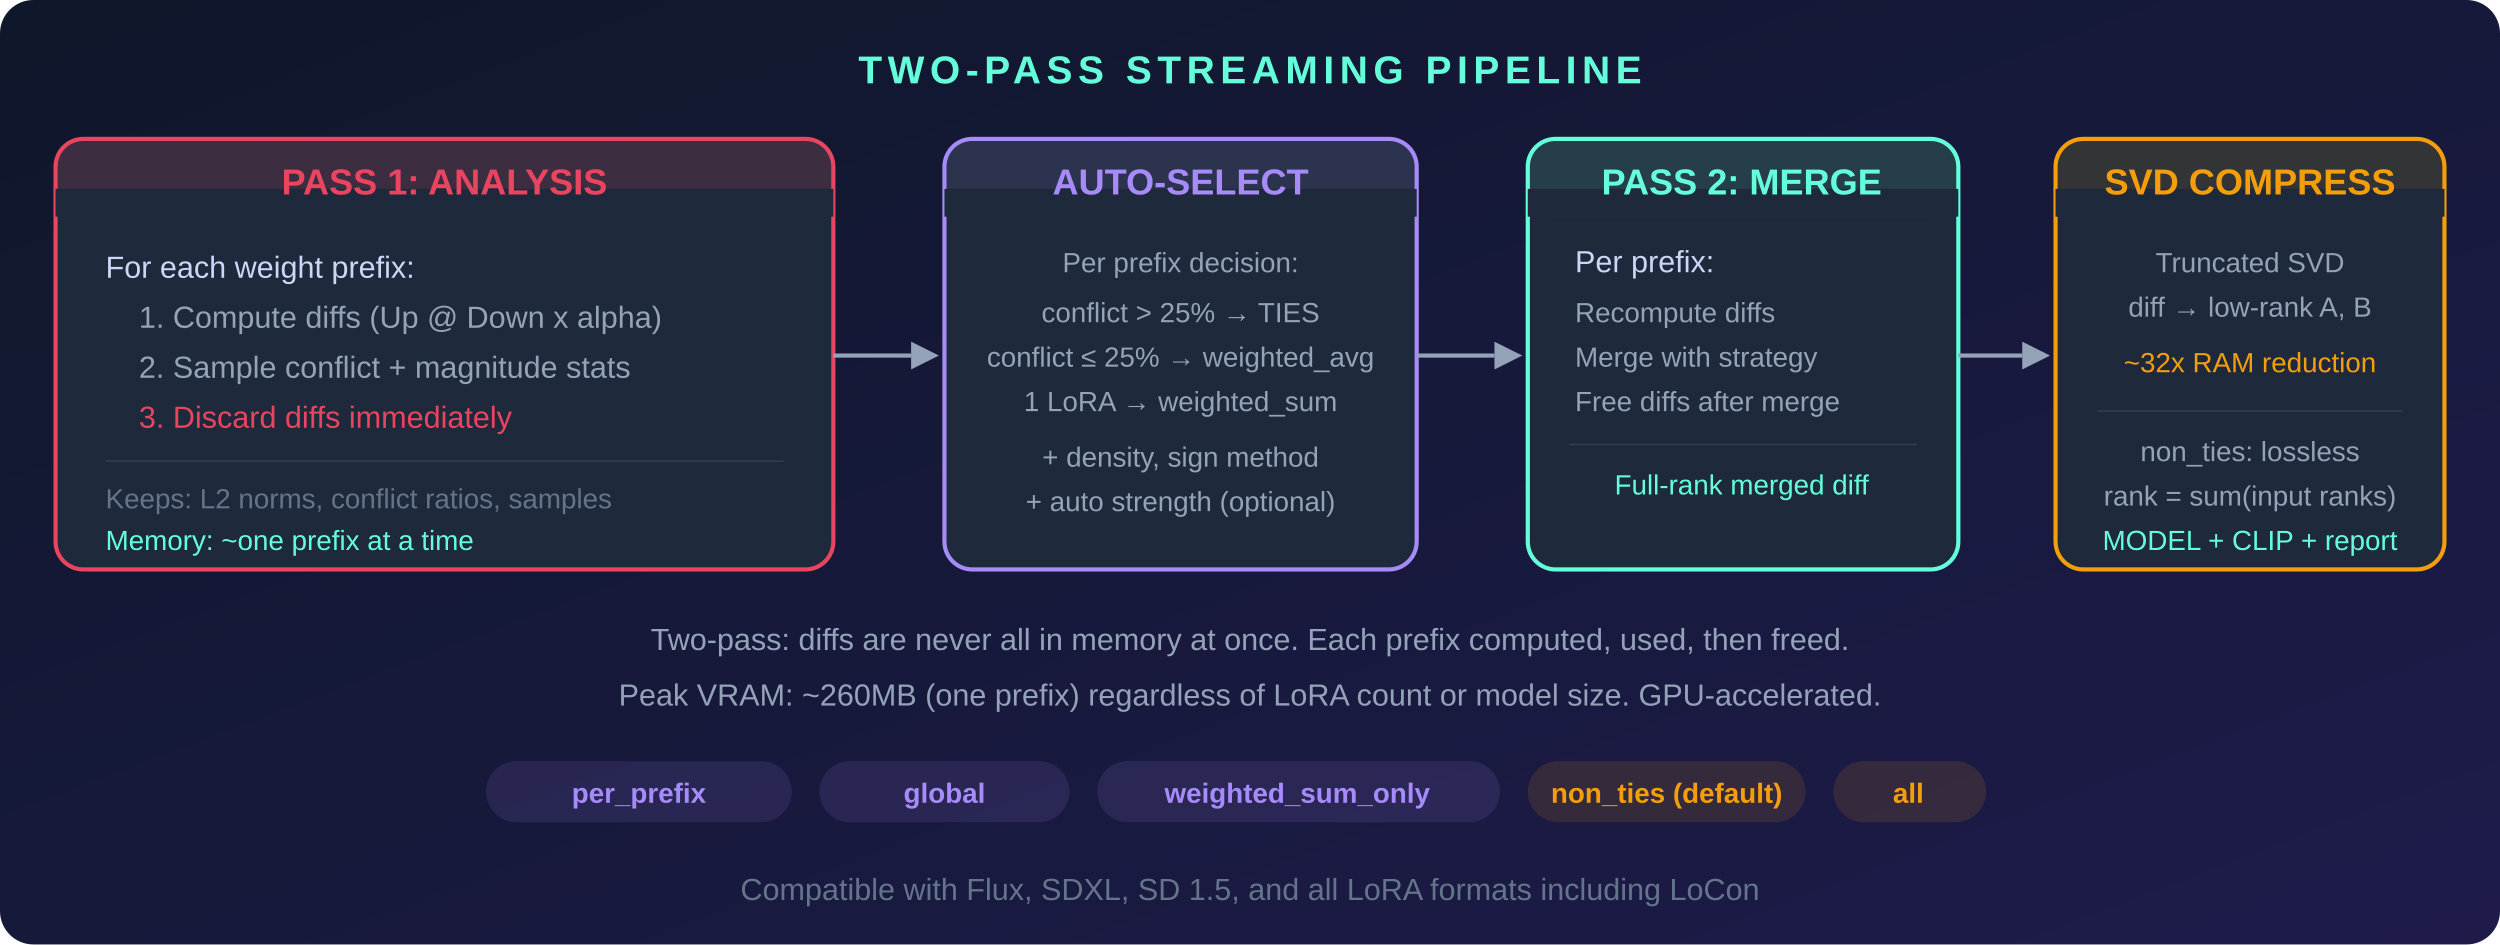
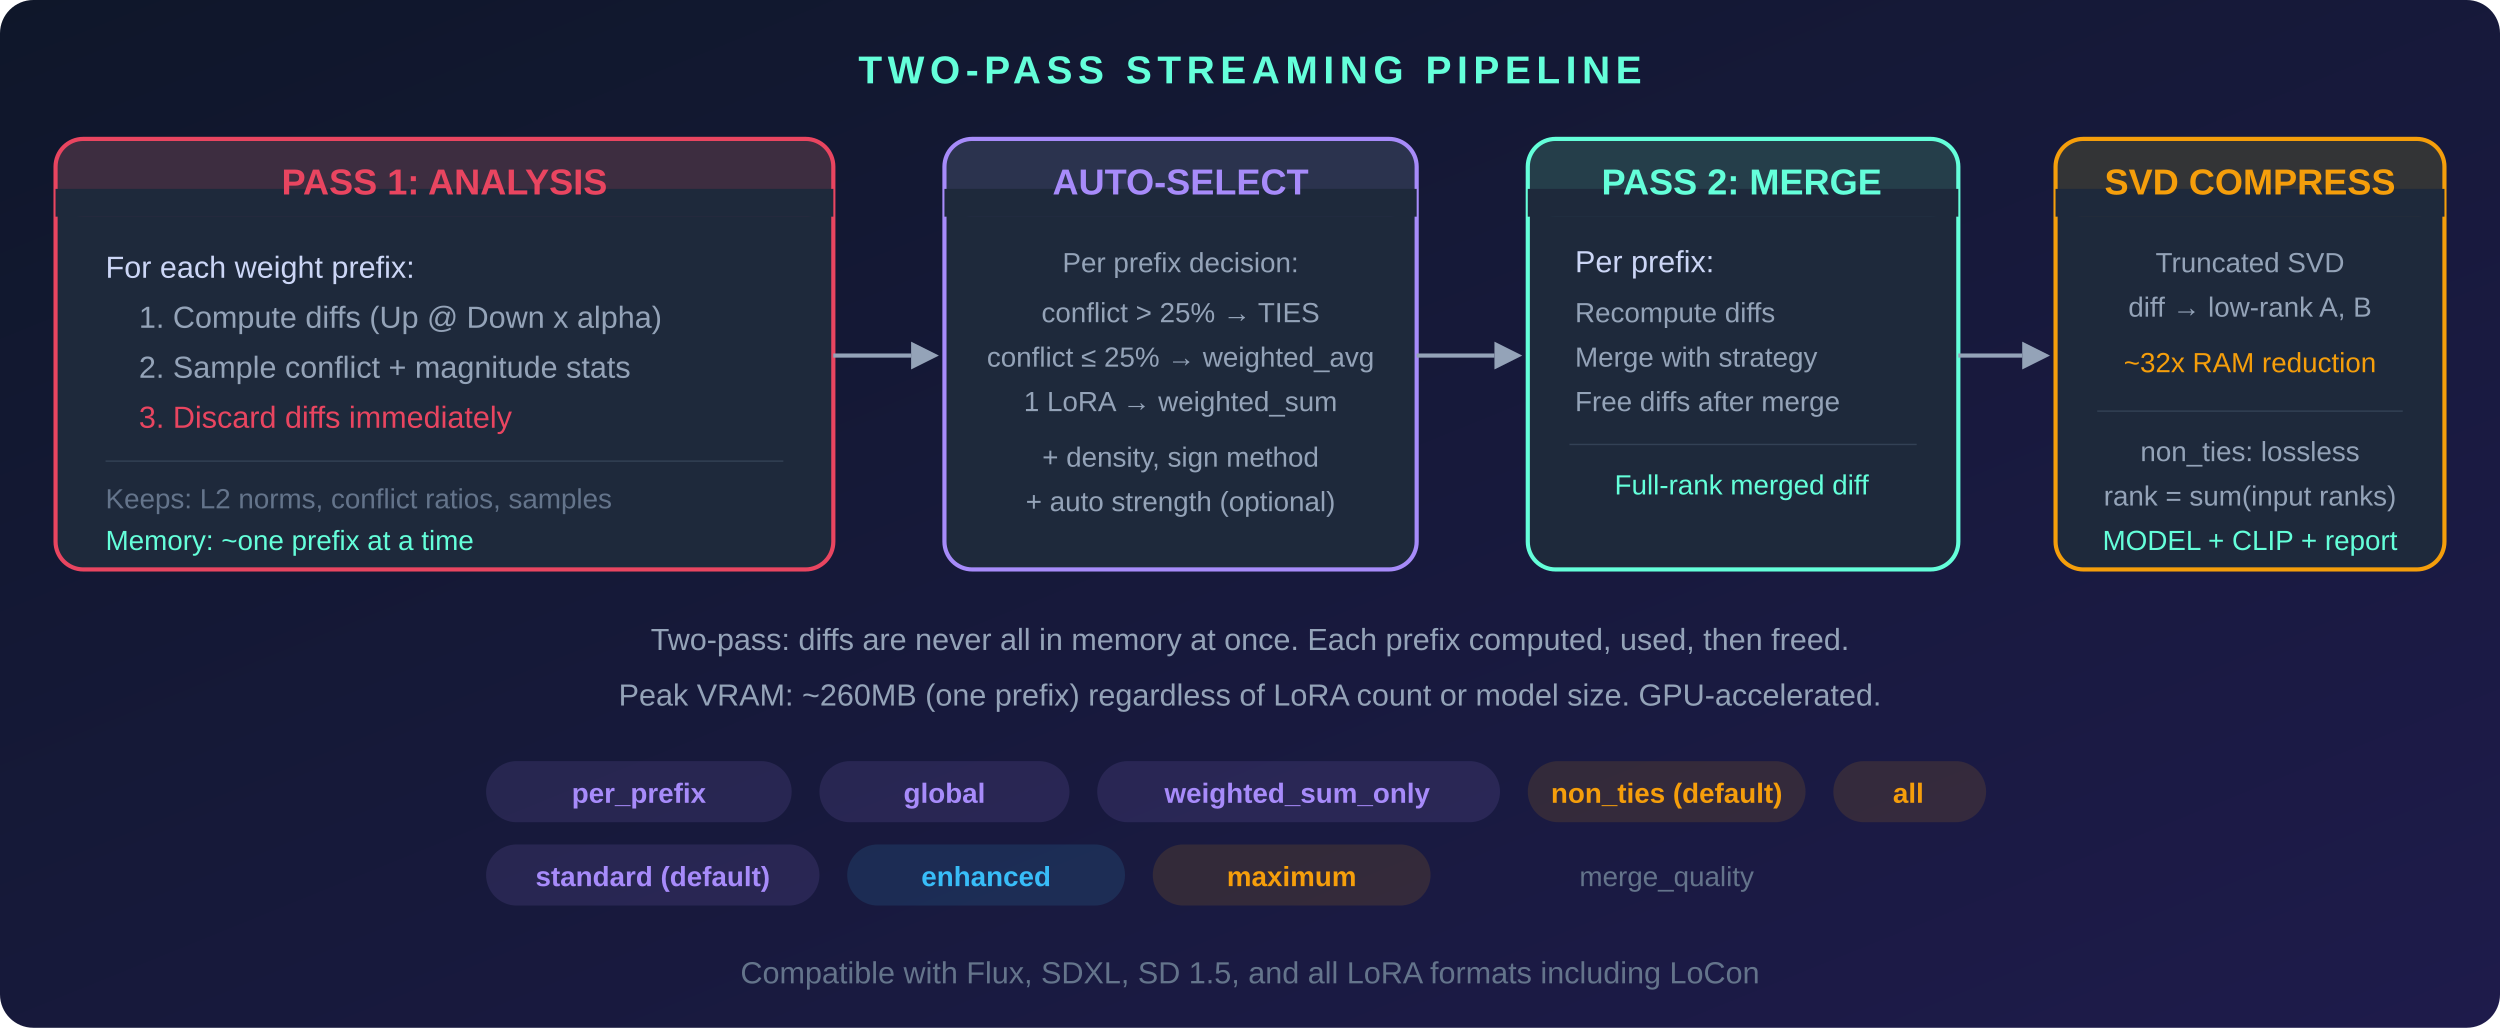
- <svg xmlns="http://www.w3.org/2000/svg" viewBox="0 0 900 340">
+ <svg xmlns="http://www.w3.org/2000/svg" viewBox="0 0 900 370">
  <defs>
    <linearGradient id="pbg" x1="0%" y1="0%" x2="100%" y2="100%">
      <stop offset="0%" style="stop-color:#0f172a" />
      <stop offset="100%" style="stop-color:#1e1b4b" />
    </linearGradient>
  </defs>
-   <rect width="900" height="340" rx="12" fill="url(#pbg)" />
+   <rect width="900" height="370" rx="12" fill="url(#pbg)" />
  <text x="450" y="30" font-family="Segoe UI, Arial, sans-serif" font-size="14" fill="#64ffda" text-anchor="middle" font-weight="700" letter-spacing="2">TWO-PASS STREAMING PIPELINE</text>
  <rect x="20" y="50" width="280" height="155" rx="10" fill="#1e293b" stroke="#e94560" stroke-width="1.5" />
  <rect x="20" y="50" width="280" height="28" rx="10" fill="#e94560" opacity="0.15" />
  <rect x="20" y="68" width="280" height="10" fill="#1e293b" />
  <text x="160" y="70" font-family="Segoe UI, Arial, sans-serif" font-size="13" fill="#e94560" text-anchor="middle" font-weight="700">PASS 1: ANALYSIS</text>
  <text x="38" y="100" font-family="Segoe UI, Arial, sans-serif" font-size="11" fill="#ccd6f6">For each weight prefix:</text>
  <text x="50" y="118" font-family="Segoe UI, Arial, sans-serif" font-size="11" fill="#94a3b8">1. Compute diffs (Up @ Down x alpha)</text>
  <text x="50" y="136" font-family="Segoe UI, Arial, sans-serif" font-size="11" fill="#94a3b8">2. Sample conflict + magnitude stats</text>
  <text x="50" y="154" font-family="Segoe UI, Arial, sans-serif" font-size="11" fill="#e94560">3. Discard diffs immediately</text>
  <line x1="38" y1="166" x2="282" y2="166" stroke="#334155" stroke-width="0.5" />
  <text x="38" y="183" font-family="Segoe UI, Arial, sans-serif" font-size="10" fill="#64748b">Keeps: L2 norms, conflict ratios, samples</text>
  <text x="38" y="198" font-family="Segoe UI, Arial, sans-serif" font-size="10" fill="#64ffda">Memory: ~one prefix at a time</text>
  <line x1="300" y1="128" x2="328" y2="128" stroke="#94a3b8" stroke-width="1.5" />
  <polygon points="328,123 338,128 328,133" fill="#94a3b8" />
  <rect x="340" y="50" width="170" height="155" rx="10" fill="#1e293b" stroke="#a78bfa" stroke-width="1.5" />
  <rect x="340" y="50" width="170" height="28" rx="10" fill="#a78bfa" opacity="0.1" />
  <rect x="340" y="68" width="170" height="10" fill="#1e293b" />
  <text x="425" y="70" font-family="Segoe UI, Arial, sans-serif" font-size="13" fill="#a78bfa" text-anchor="middle" font-weight="700">AUTO-SELECT</text>
  <text x="425" y="98" font-family="Segoe UI, Arial, sans-serif" font-size="10" fill="#94a3b8" text-anchor="middle">Per prefix decision:</text>
  <text x="425" y="116" font-family="Segoe UI, Arial, sans-serif" font-size="10" fill="#94a3b8" text-anchor="middle">conflict &gt; 25% → TIES</text>
  <text x="425" y="132" font-family="Segoe UI, Arial, sans-serif" font-size="10" fill="#94a3b8" text-anchor="middle">conflict ≤ 25% → weighted_avg</text>
  <text x="425" y="148" font-family="Segoe UI, Arial, sans-serif" font-size="10" fill="#94a3b8" text-anchor="middle">1 LoRA → weighted_sum</text>
  <text x="425" y="168" font-family="Segoe UI, Arial, sans-serif" font-size="10" fill="#94a3b8" text-anchor="middle">+ density, sign method</text>
  <text x="425" y="184" font-family="Segoe UI, Arial, sans-serif" font-size="10" fill="#94a3b8" text-anchor="middle">+ auto strength (optional)</text>
  <line x1="510" y1="128" x2="538" y2="128" stroke="#94a3b8" stroke-width="1.5" />
  <polygon points="538,123 548,128 538,133" fill="#94a3b8" />
  <rect x="550" y="50" width="155" height="155" rx="10" fill="#1e293b" stroke="#64ffda" stroke-width="1.5" />
  <rect x="550" y="50" width="155" height="28" rx="10" fill="#64ffda" opacity="0.1" />
  <rect x="550" y="68" width="155" height="10" fill="#1e293b" />
  <text x="627" y="70" font-family="Segoe UI, Arial, sans-serif" font-size="13" fill="#64ffda" text-anchor="middle" font-weight="700">PASS 2: MERGE</text>
  <text x="567" y="98" font-family="Segoe UI, Arial, sans-serif" font-size="11" fill="#ccd6f6">Per prefix:</text>
  <text x="567" y="116" font-family="Segoe UI, Arial, sans-serif" font-size="10" fill="#94a3b8">Recompute diffs</text>
  <text x="567" y="132" font-family="Segoe UI, Arial, sans-serif" font-size="10" fill="#94a3b8">Merge with strategy</text>
  <text x="567" y="148" font-family="Segoe UI, Arial, sans-serif" font-size="10" fill="#94a3b8">Free diffs after merge</text>
  <line x1="565" y1="160" x2="690" y2="160" stroke="#334155" stroke-width="0.5" />
  <text x="627" y="178" font-family="Segoe UI, Arial, sans-serif" font-size="10" fill="#64ffda" text-anchor="middle">Full-rank merged diff</text>
  <line x1="705" y1="128" x2="728" y2="128" stroke="#94a3b8" stroke-width="1.5" />
  <polygon points="728,123 738,128 728,133" fill="#94a3b8" />
  <rect x="740" y="50" width="140" height="155" rx="10" fill="#1e293b" stroke="#f59e0b" stroke-width="1.5" />
  <rect x="740" y="50" width="140" height="28" rx="10" fill="#f59e0b" opacity="0.1" />
  <rect x="740" y="68" width="140" height="10" fill="#1e293b" />
  <text x="810" y="70" font-family="Segoe UI, Arial, sans-serif" font-size="13" fill="#f59e0b" text-anchor="middle" font-weight="700">SVD COMPRESS</text>
  <text x="810" y="98" font-family="Segoe UI, Arial, sans-serif" font-size="10" fill="#94a3b8" text-anchor="middle">Truncated SVD</text>
  <text x="810" y="114" font-family="Segoe UI, Arial, sans-serif" font-size="10" fill="#94a3b8" text-anchor="middle">diff → low-rank A, B</text>
  <text x="810" y="134" font-family="Segoe UI, Arial, sans-serif" font-size="10" fill="#f59e0b" text-anchor="middle">~32x RAM reduction</text>
  <line x1="755" y1="148" x2="865" y2="148" stroke="#334155" stroke-width="0.5" />
  <text x="810" y="166" font-family="Segoe UI, Arial, sans-serif" font-size="10" fill="#94a3b8" text-anchor="middle">non_ties: lossless</text>
  <text x="810" y="182" font-family="Segoe UI, Arial, sans-serif" font-size="10" fill="#94a3b8" text-anchor="middle">rank = sum(input ranks)</text>
  <text x="810" y="198" font-family="Segoe UI, Arial, sans-serif" font-size="10" fill="#64ffda" text-anchor="middle">MODEL + CLIP + report</text>
  <text x="450" y="234" font-family="Segoe UI, Arial, sans-serif" font-size="11" fill="#94a3b8" text-anchor="middle">Two-pass: diffs are never all in memory at once. Each prefix computed, used, then freed.</text>
  <text x="450" y="254" font-family="Segoe UI, Arial, sans-serif" font-size="11" fill="#94a3b8" text-anchor="middle">Peak VRAM: ~260MB (one prefix) regardless of LoRA count or model size. GPU-accelerated.</text>
  <rect x="175" y="274" width="110" height="22" rx="11" fill="#a78bfa" opacity="0.12" />
  <text x="230" y="289" font-family="Segoe UI, Arial, sans-serif" font-size="10" fill="#a78bfa" text-anchor="middle" font-weight="600">per_prefix</text>
  <rect x="295" y="274" width="90" height="22" rx="11" fill="#a78bfa" opacity="0.12" />
  <text x="340" y="289" font-family="Segoe UI, Arial, sans-serif" font-size="10" fill="#a78bfa" text-anchor="middle" font-weight="600">global</text>
  <rect x="395" y="274" width="145" height="22" rx="11" fill="#a78bfa" opacity="0.12" />
  <text x="467" y="289" font-family="Segoe UI, Arial, sans-serif" font-size="10" fill="#a78bfa" text-anchor="middle" font-weight="600">weighted_sum_only</text>
  <rect x="550" y="274" width="100" height="22" rx="11" fill="#f59e0b" opacity="0.12" />
  <text x="600" y="289" font-family="Segoe UI, Arial, sans-serif" font-size="10" fill="#f59e0b" text-anchor="middle" font-weight="600">non_ties (default)</text>
  <rect x="660" y="274" width="55" height="22" rx="11" fill="#f59e0b" opacity="0.12" />
  <text x="687" y="289" font-family="Segoe UI, Arial, sans-serif" font-size="10" fill="#f59e0b" text-anchor="middle" font-weight="600">all</text>
-   <text x="450" y="324" font-family="Segoe UI, Arial, sans-serif" font-size="11" fill="#64748b" text-anchor="middle">Compatible with Flux, SDXL, SD 1.5, and all LoRA formats including LoCon</text>
+   <rect x="175" y="304" width="120" height="22" rx="11" fill="#a78bfa" opacity="0.12" />
+   <text x="235" y="319" font-family="Segoe UI, Arial, sans-serif" font-size="10" fill="#a78bfa" text-anchor="middle" font-weight="600">standard (default)</text>
+   <rect x="305" y="304" width="100" height="22" rx="11" fill="#38bdf8" opacity="0.12" />
+   <text x="355" y="319" font-family="Segoe UI, Arial, sans-serif" font-size="10" fill="#38bdf8" text-anchor="middle" font-weight="600">enhanced</text>
+   <rect x="415" y="304" width="100" height="22" rx="11" fill="#f59e0b" opacity="0.12" />
+   <text x="465" y="319" font-family="Segoe UI, Arial, sans-serif" font-size="10" fill="#f59e0b" text-anchor="middle" font-weight="600">maximum</text>
+   <text x="600" y="319" font-family="Segoe UI, Arial, sans-serif" font-size="10" fill="#64748b" text-anchor="middle">merge_quality</text>
+   <text x="450" y="354" font-family="Segoe UI, Arial, sans-serif" font-size="11" fill="#64748b" text-anchor="middle">Compatible with Flux, SDXL, SD 1.5, and all LoRA formats including LoCon</text>
</svg>
